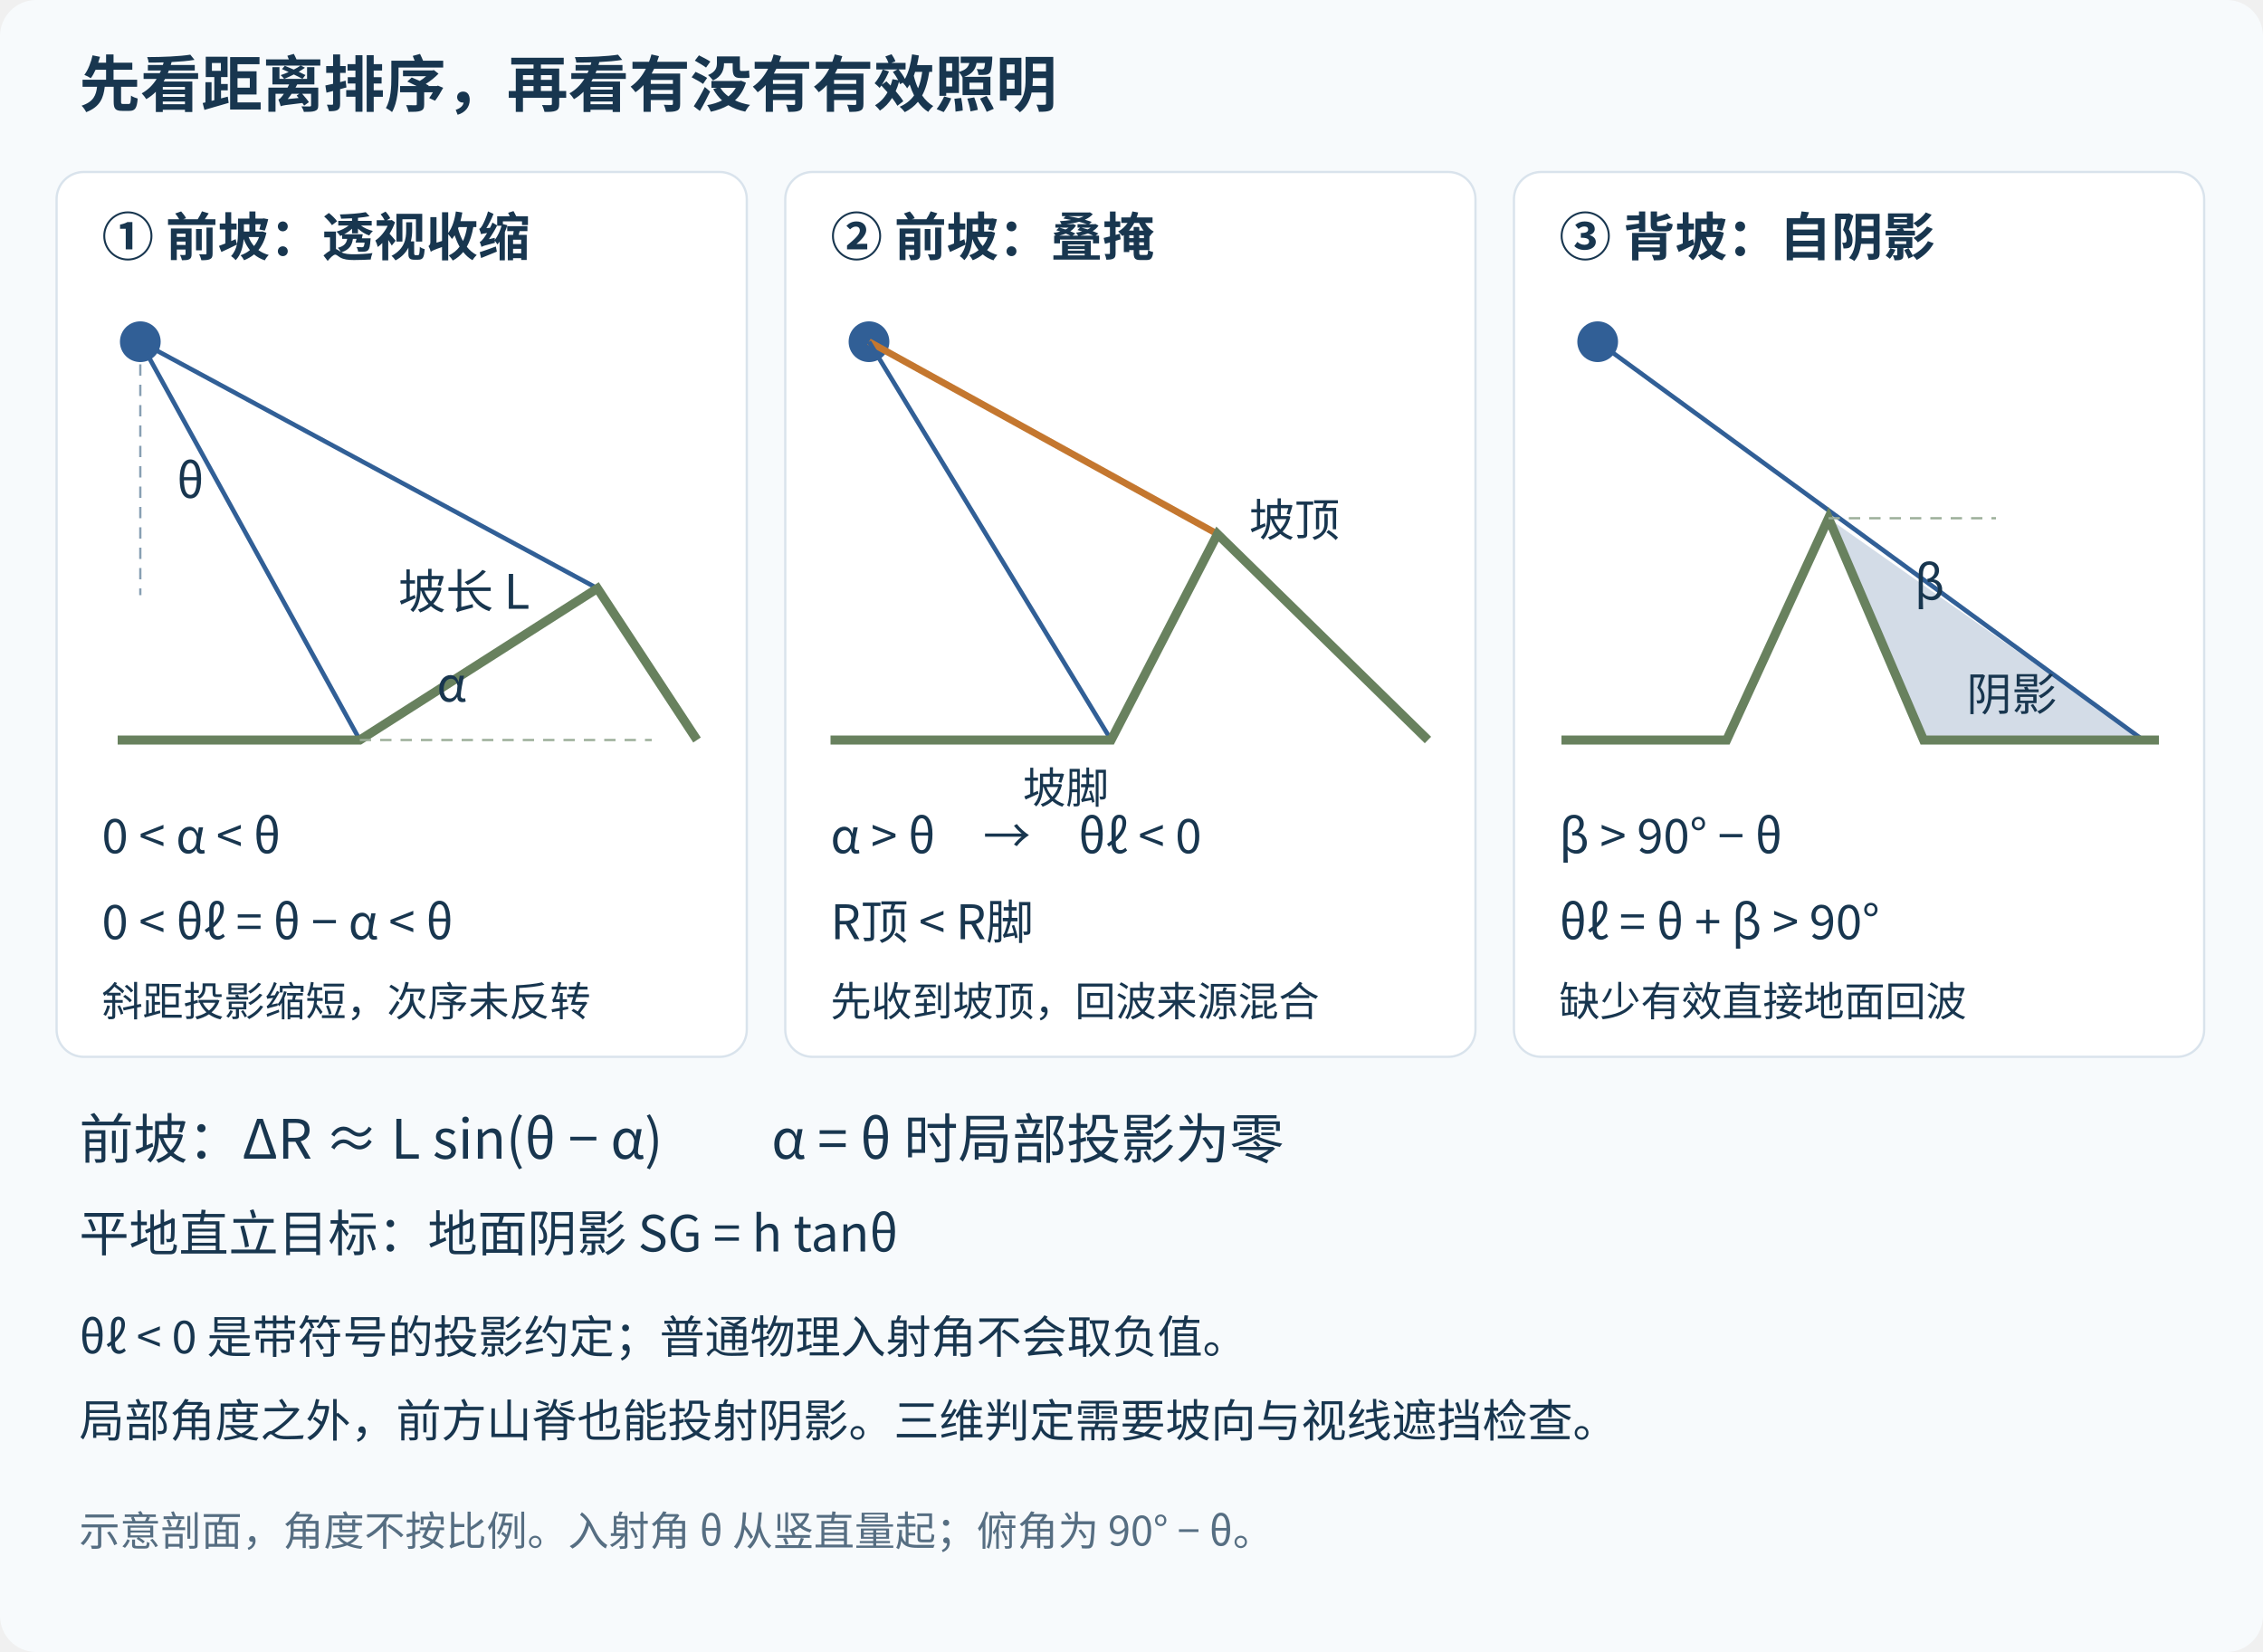
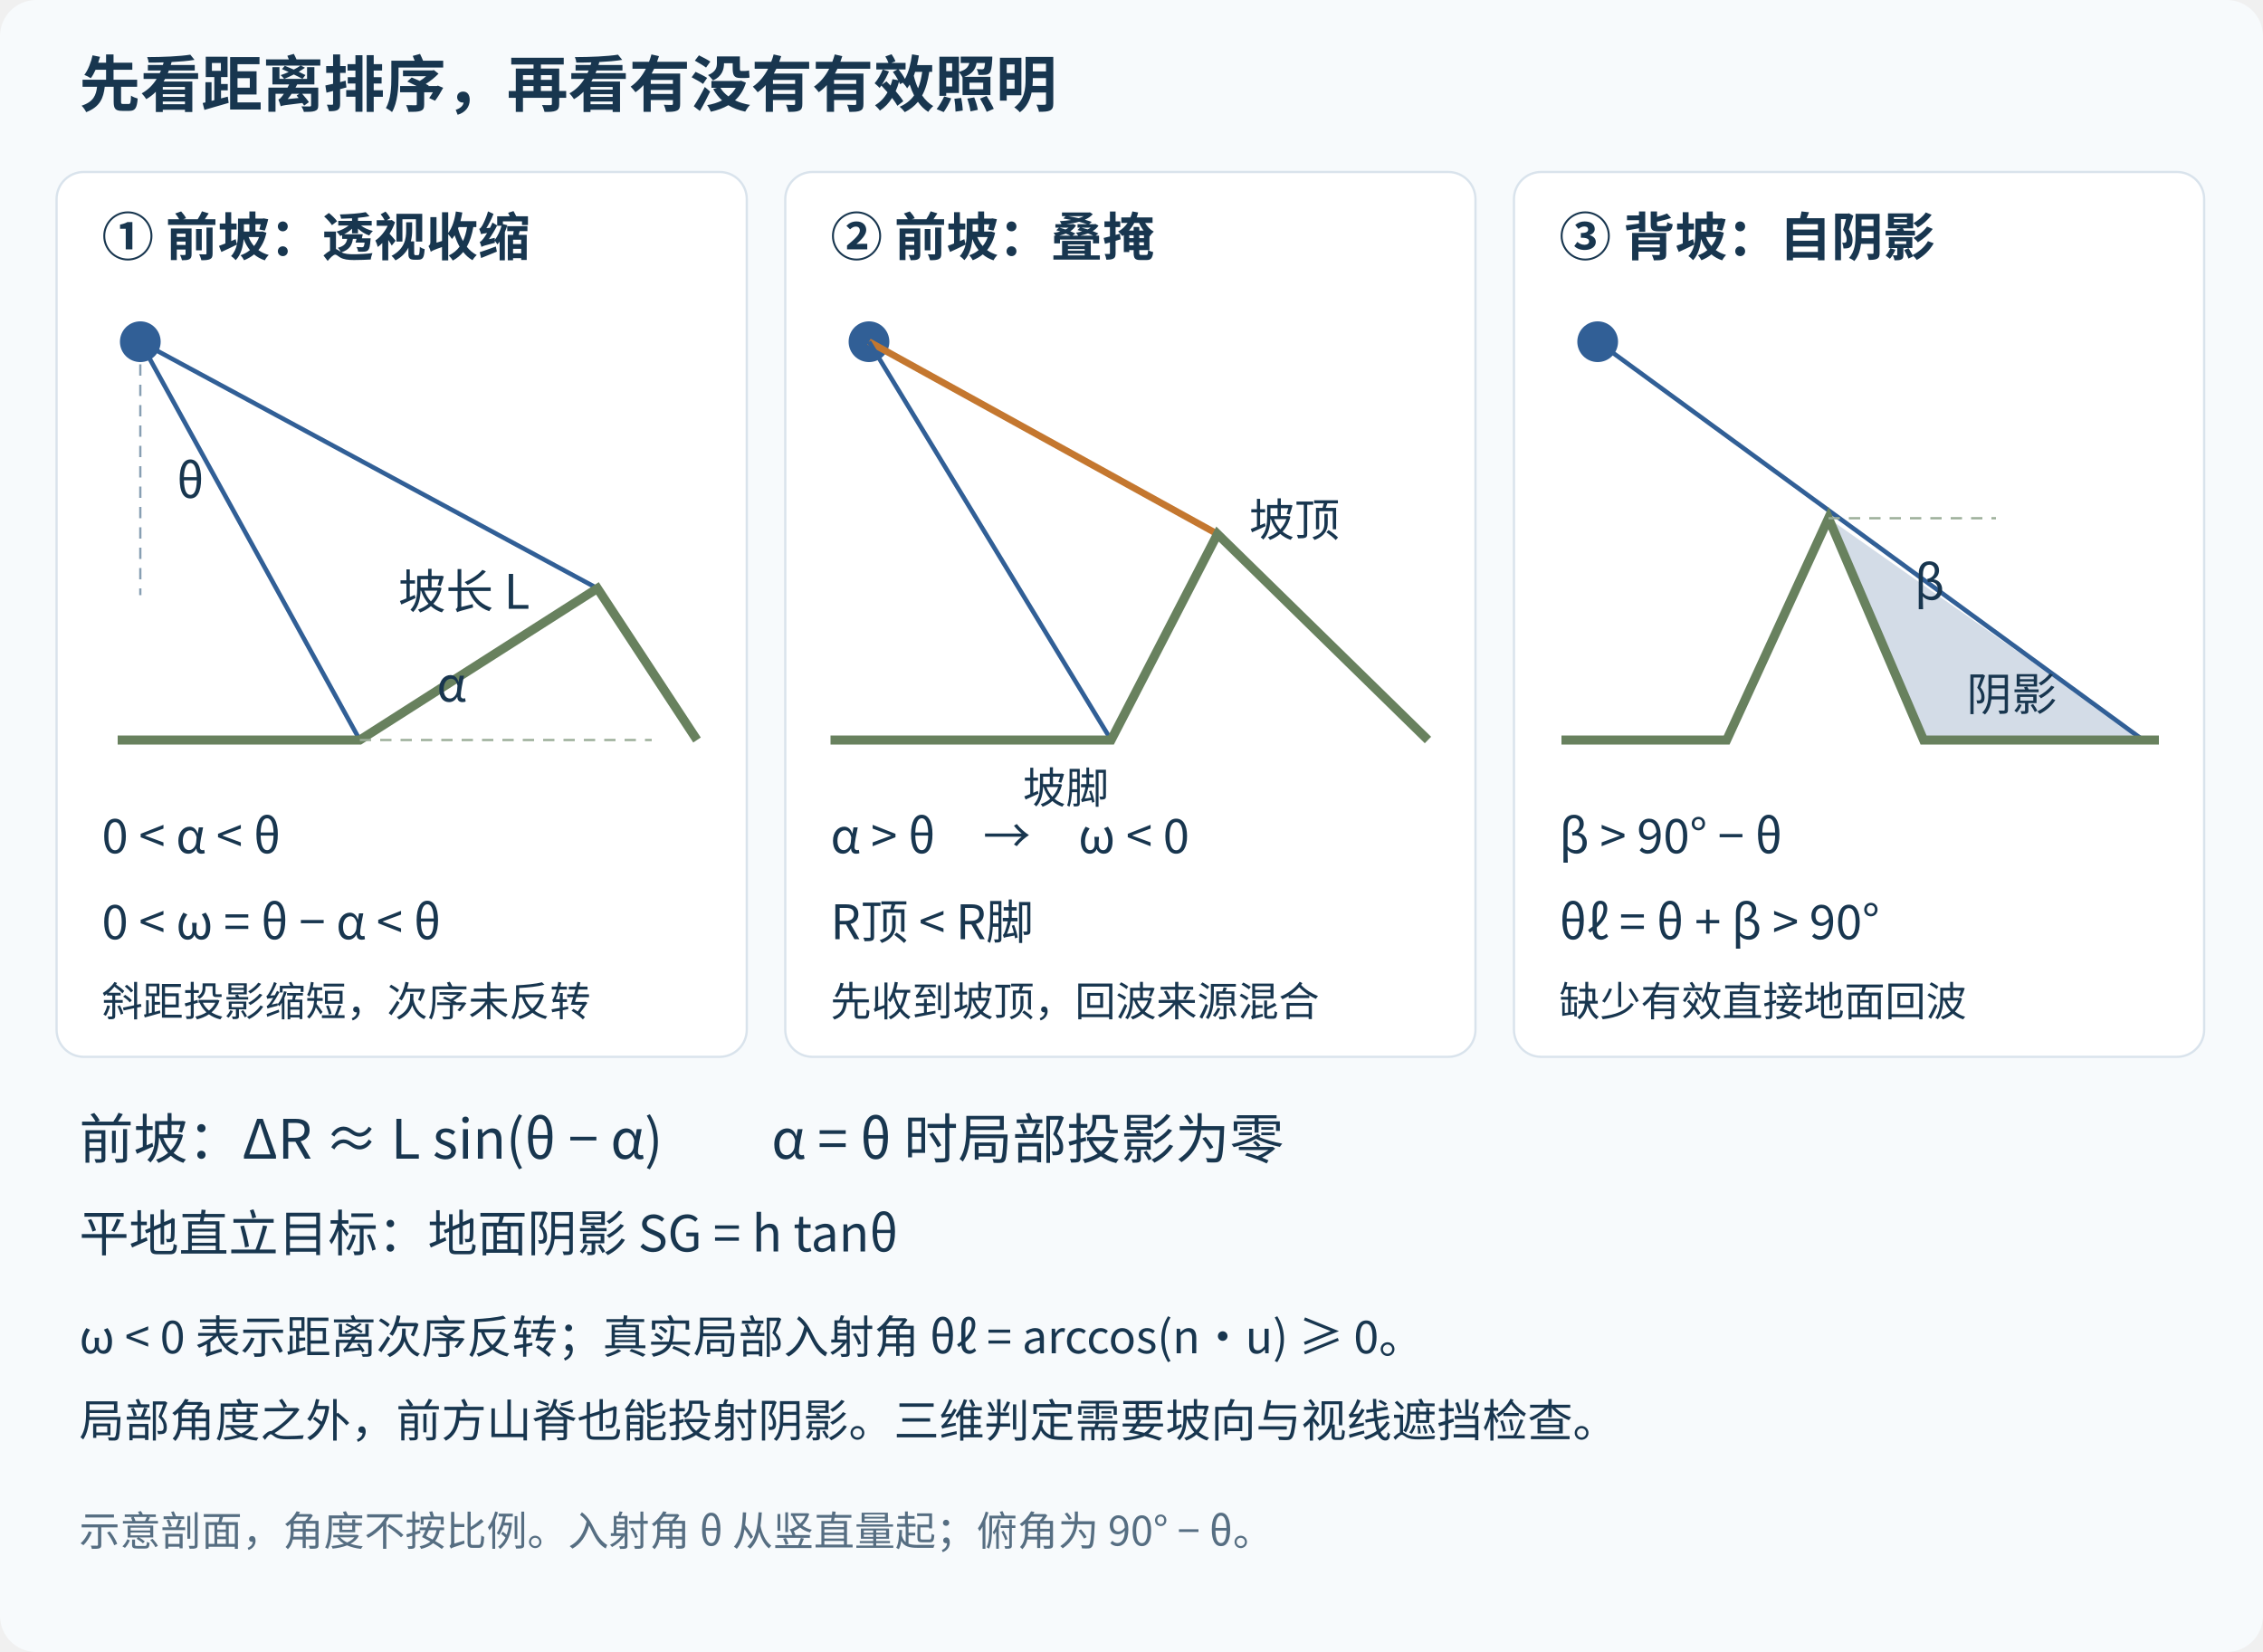
<svg xmlns="http://www.w3.org/2000/svg" width="1000" height="730" viewBox="0 0 1000 730" role="img" aria-labelledby="title desc">
  <rect width="1000" height="730" rx="16" fill="#f7fafc" />
  <g font-family="Microsoft YaHei, Noto Sans CJK SC, sans-serif" fill="#18364f">
    <text x="35" y="47" font-size="27" font-weight="bold">先看距离排序，再看有没有有效照明</text>
    <rect x="25" y="76" width="305" height="391" rx="12" fill="white" stroke="#d9e3ec" />
    <rect x="347" y="76" width="305" height="391" rx="12" fill="white" stroke="#d9e3ec" />
    <rect x="669" y="76" width="305" height="391" rx="12" fill="white" stroke="#d9e3ec" />
    <text x="45" y="113" font-size="23" font-weight="bold">① 前坡：透视收缩</text>
    <circle cx="62" cy="151" r="9" fill="#315f96" />
    <line x1="62" y1="161" x2="62" y2="263" stroke="#879fb3" stroke-dasharray="5 4" />
    <line x1="62" y1="151" x2="264" y2="260" stroke="#315f96" stroke-width="2" />
    <line x1="62" y1="151" x2="159" y2="327" stroke="#315f96" stroke-width="2" />
    <path d="M52 327H159L264 260L308 327" fill="none" stroke="#68815e" stroke-width="4" />
    <line x1="159" y1="327" x2="288" y2="327" stroke="#9cae99" stroke-dasharray="5 4" />
    <text x="193" y="310" font-size="21">α</text>
    <text x="78" y="220" font-size="21">θ</text>
    <text x="176" y="269" font-size="21">坡长 L</text>
    <text x="45" y="377" font-size="21">0 &lt; α &lt; θ</text>
-     <text x="45" y="415" font-size="21">0 &lt; θℓ = θ − α &lt; θ</text>
+     <text x="45" y="415" font-size="21">0 &lt; ω = θ − α &lt; θ</text>
    <text x="45" y="449" font-size="18">斜距投影缩短，次序未反转</text>
    <text x="367" y="113" font-size="23" font-weight="bold">② 前坡：叠掩</text>
    <circle cx="384" cy="151" r="9" fill="#315f96" />
    <line x1="384" y1="151" x2="538" y2="236" stroke="#c4772f" stroke-width="3" />
    <line x1="384" y1="151" x2="491" y2="327" stroke="#315f96" stroke-width="2" />
    <path d="M367 327H491L538 236L631 327" fill="none" stroke="#68815e" stroke-width="4" />
    <text x="552" y="237" font-size="20">坡顶</text>
    <text x="452" y="355" font-size="19">坡脚</text>
-     <text x="367" y="377" font-size="21">α &gt; θ　→　θℓ &lt; 0</text>
+     <text x="367" y="377" font-size="21">α &gt; θ　→　ω &lt; 0</text>
    <text x="367" y="415" font-size="21">R顶 &lt; R脚</text>
    <text x="367" y="449" font-size="18">先收到坡顶，回波来源混合</text>
    <text x="689" y="113" font-size="23" font-weight="bold">③ 背坡：自阴影</text>
    <circle cx="706" cy="151" r="9" fill="#315f96" />
    <polygon points="808,229 850,327 947,327" fill="#d3dce7" />
    <line x1="706" y1="151" x2="947" y2="327" stroke="#315f96" stroke-width="2" />
    <path d="M690 327H763L808 229L850 327H954" fill="none" stroke="#68815e" stroke-width="4" />
    <line x1="808" y1="229" x2="882" y2="229" stroke="#9cae99" stroke-dasharray="5 4" />
    <text x="846" y="265" font-size="21">β</text>
    <text x="869" y="314" font-size="20">阴影</text>
    <text x="689" y="377" font-size="21">β &gt; 90° − θ</text>
    <text x="689" y="415" font-size="21">θℓ = θ + β &gt; 90°</text>
    <text x="689" y="449" font-size="18">缺少有效直接地面回波</text>
    <text x="35" y="512" font-size="24">前坡：ΔR ≈ L sin(θ − α)　　α = θ 时局部投影为零</text>
    <text x="35" y="553" font-size="22">平地直立目标：地面阴影 SG = h tanθ</text>
-     <text x="35" y="598" font-size="20">θℓ &lt; 0 是带符号的投影约定；普通物理入射角不会取负值。</text>
+     <text x="35" y="598" font-size="20">ω &lt; 0 表示距离次序反转；真实局部入射角 θℓ = arccos(n·u) ≥ 0。</text>
    <text x="35" y="635" font-size="20">局部角度之外，前方山脊也能投射阴影。三维判定需要坡向与视线遮挡检查。</text>
    <text x="35" y="683" font-size="18" fill="#566e82">示意剖面，角度不按比例。入射角 θ 从竖直量起；俯角为 90° − θ。</text>
  </g>
</svg>
